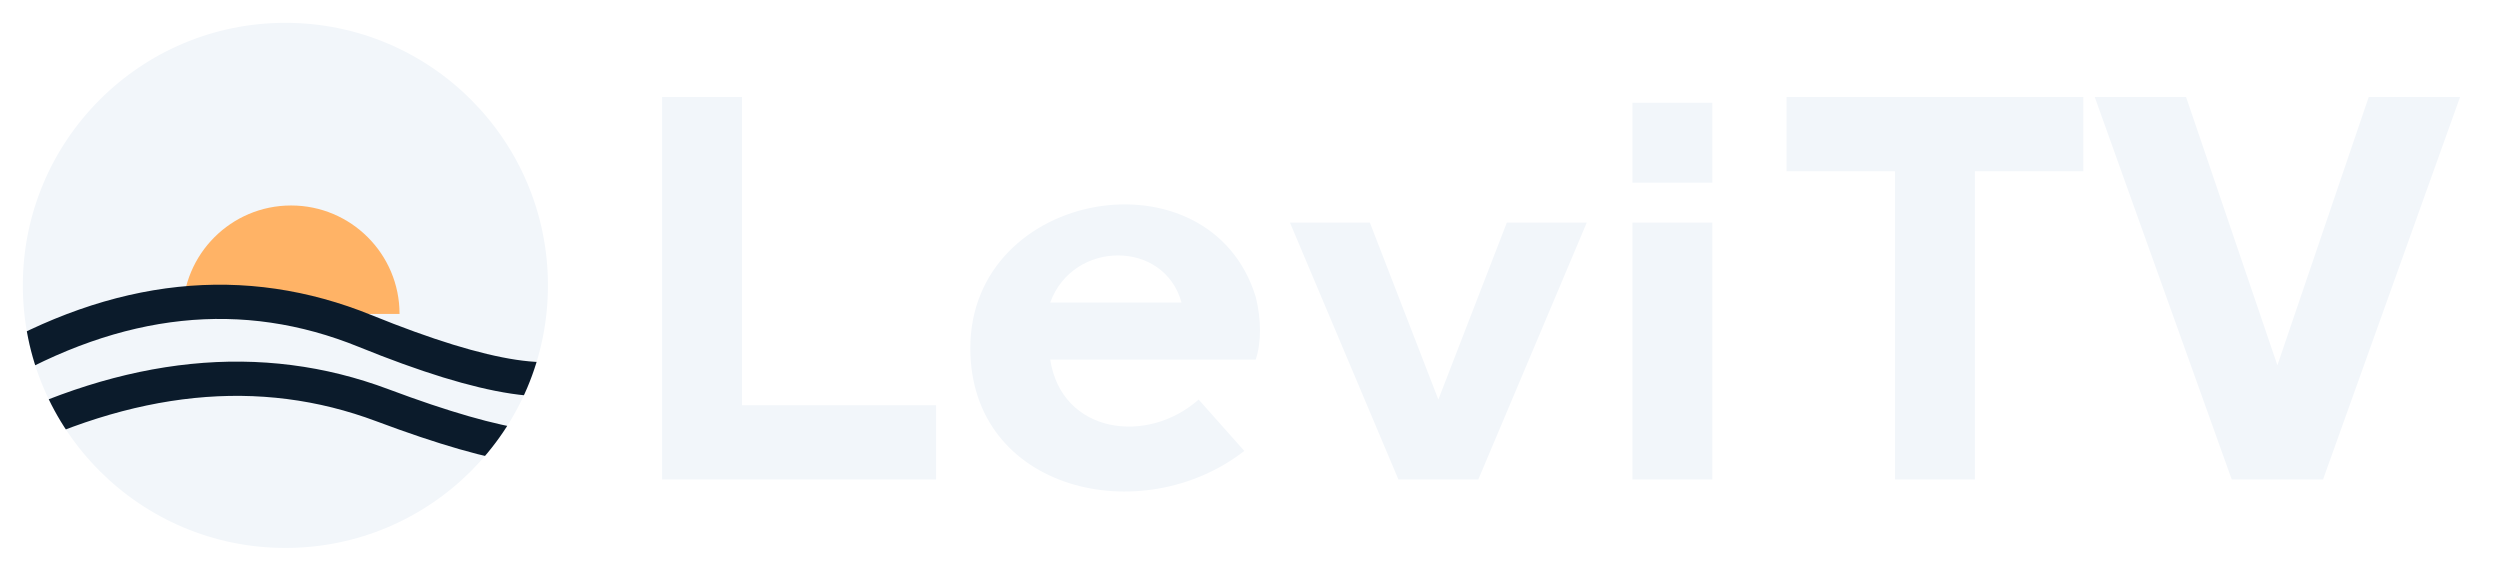
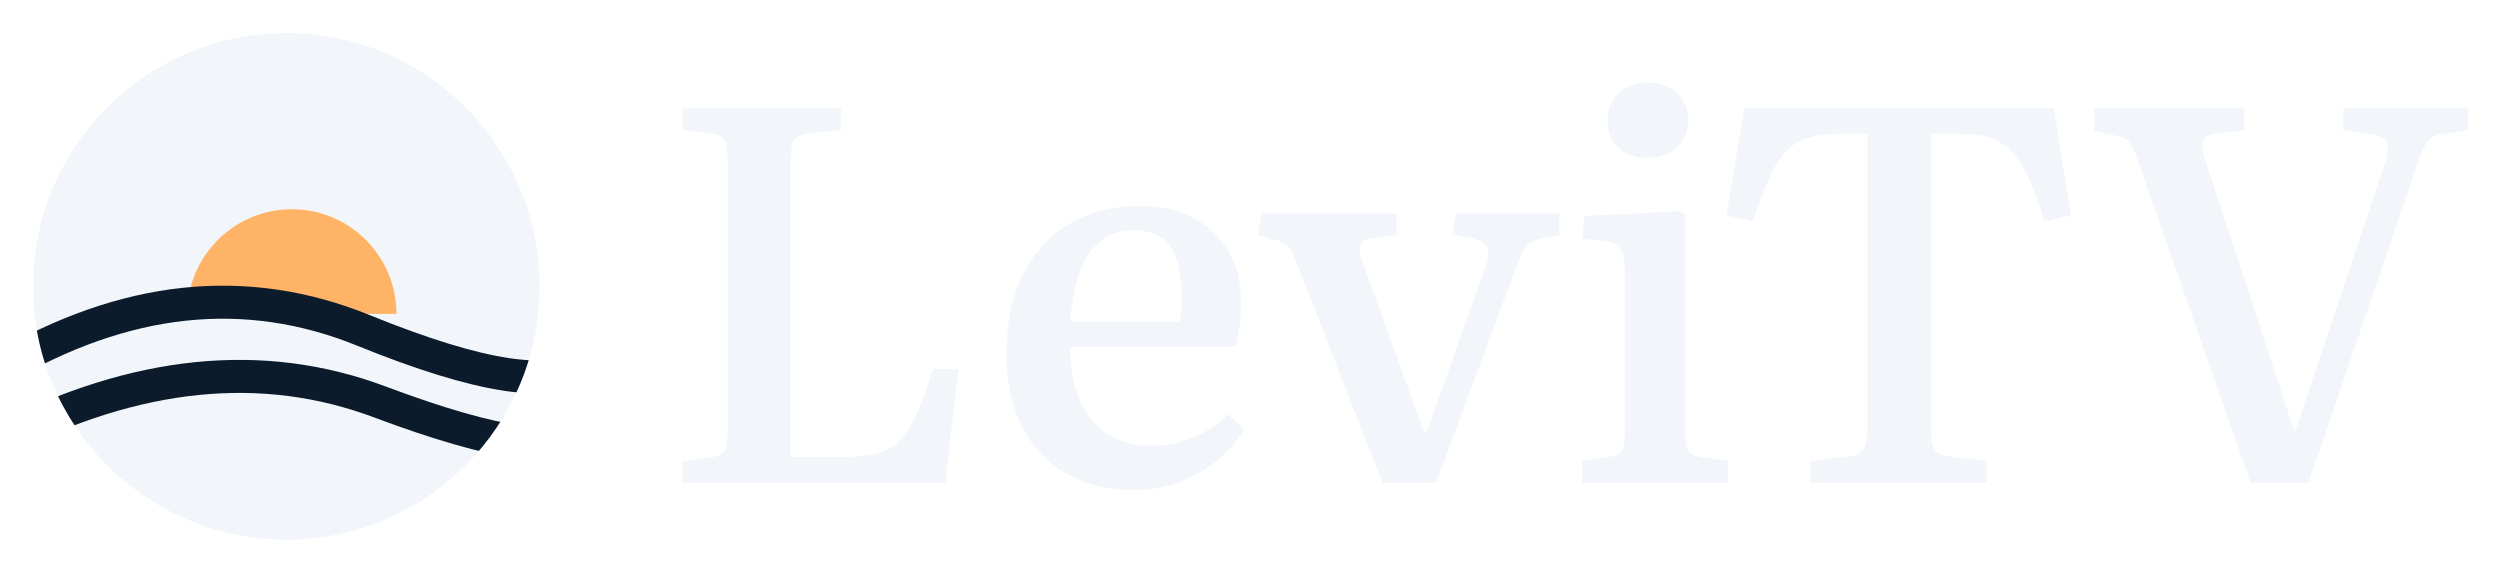
- <svg xmlns="http://www.w3.org/2000/svg" viewBox="0 0 438 100" role="img" aria-labelledby="title">
-   <circle cx="50" cy="50" r="46" fill="#F2F6FA" />
+ <svg xmlns="http://www.w3.org/2000/svg" viewBox="0 0 454 104" role="img" aria-labelledby="title">
+   <circle cx="52" cy="52" r="46" fill="#F2F6FA" />
  <clipPath id="disk">
-     <circle cx="50" cy="50" r="46" />
+     <circle cx="52" cy="52" r="46" />
  </clipPath>
  <g clip-path="url(#disk)">
-     <path d="M32 55A19 19 0 0 1 70 55Z" fill="#FFB366" />
-     <path d="M-2 65Q32 45 64 58T104 64M-2 78Q35 59 67 71T104 76" fill="none" stroke="#0B1B2B" stroke-width="6" />
+     <path d="M34 57A19 19 0 0 1 72 57Z" fill="#FFB366" />
+     <path d="M0 67Q34 47 66 60T106 66M0 80Q37 61 69 73T106 78" fill="none" stroke="#0B1B2B" stroke-width="6" />
  </g>
-   <g fill="#F2F6FA" transform="translate(116 17)">
-     <path fill-rule="evenodd" d="M0 0H14V54H48V67H0Z M104 46H68C70 59 85 61 94 53L102 62C84 76 54 69 54 44C54 16 96 9 104 35C105 39 105 43 104 46Z M68 36H91C88 25 72 25 68 36Z M110 22H124L136 53L148 22H162L143 67H129Z M170 22H184V67H170Z M170 1H184V15H170Z M197 0H249V13H230V67H216V13H197Z M251 0H267L283 47L299 0H315L291 67H275Z" />
-   </g>
+   <path fill="#F2F6FA" d="M124.000 87.660L124.000 83.735L129.169 83.065Q130.988 82.777 131.563 81.820Q132.137 80.863 132.137 78.182L132.137 28.690Q132.137 26.296 131.467 25.387Q130.797 24.477 128.978 24.190L124.000 23.616L124.000 19.691L152.719 19.691L152.719 23.616L146.784 24.286Q144.965 24.477 144.295 25.339Q143.625 26.201 143.625 28.785L143.625 82.969L153.964 82.969Q157.219 82.969 159.516 82.299Q161.814 81.629 163.489 79.858Q165.164 78.087 166.552 74.975Q167.940 71.864 169.376 66.982L174.067 66.982L171.674 87.660ZM205.850 89.000Q198.766 89.000 193.549 85.984Q188.331 82.969 185.555 77.369Q182.779 71.768 182.779 64.110Q182.779 55.781 185.794 49.798Q188.810 43.815 194.266 40.608Q199.723 37.401 206.903 37.401Q212.551 37.401 216.668 39.555Q220.784 41.709 223.082 45.634Q225.379 49.559 225.379 54.920Q225.379 56.739 225.140 58.797Q224.900 60.855 224.422 62.961L194.362 62.961Q194.362 68.897 196.181 72.917Q198.000 76.938 201.303 78.948Q204.605 80.959 209.009 80.959Q212.934 80.959 216.428 79.571Q219.922 78.182 223.177 75.215L225.953 78.087Q222.411 83.352 217.242 86.176Q212.072 89.000 205.850 89.000ZM194.362 58.366L214.274 58.366Q214.466 57.313 214.514 56.164Q214.561 55.016 214.561 53.771Q214.561 47.549 212.455 44.677Q210.349 41.805 205.946 41.805Q202.595 41.805 200.154 43.576Q197.713 45.347 196.229 49.032Q194.745 52.718 194.362 58.366ZM251.035 87.660L235.814 48.602Q235.144 46.783 234.665 45.825Q234.186 44.868 233.516 44.342Q232.846 43.815 231.506 43.528L228.442 42.762L229.113 38.741L253.620 38.741L253.620 42.666L249.312 43.241Q247.493 43.432 247.062 44.485Q246.631 45.538 247.589 48.027L258.598 78.470L259.076 78.470L269.702 48.602Q270.564 46.400 270.181 45.107Q269.798 43.815 267.501 43.336L263.671 42.571L264.437 38.741L283.201 38.741L283.201 42.666L279.850 43.336Q278.127 43.719 277.313 44.629Q276.499 45.538 275.351 48.506L260.799 87.660ZM287.317 87.660L287.317 83.735L292.295 82.969Q294.114 82.682 294.592 81.724Q295.071 80.767 295.071 78.278L295.071 49.846Q295.071 46.495 294.449 45.299Q293.827 44.102 291.721 43.815L287.317 43.336L287.796 39.220L304.931 38.358L305.984 38.933L305.984 78.565Q305.984 80.576 306.463 81.581Q306.942 82.586 308.761 82.969L313.834 83.735L313.834 87.660ZM299.188 28.690Q295.933 28.690 293.922 26.823Q291.912 24.956 291.912 21.893Q291.912 18.829 293.922 16.915Q295.933 15.000 299.188 15.000Q302.538 15.000 304.549 16.867Q306.559 18.734 306.559 21.797Q306.559 24.860 304.549 26.775Q302.538 28.690 299.188 28.690ZM328.864 87.660L328.864 83.735L335.948 82.873Q337.767 82.682 338.437 81.533Q339.107 80.384 339.107 78.087L339.107 24.286L334.129 24.286Q330.779 24.286 328.433 25.004Q326.088 25.722 324.365 27.493Q322.642 29.264 321.254 32.375Q319.865 35.486 318.334 40.177L313.547 39.124L316.802 19.691L372.996 19.691L376.060 39.124L371.273 40.177Q369.837 35.486 368.401 32.375Q366.965 29.264 365.290 27.493Q363.614 25.722 361.317 25.004Q359.019 24.286 355.765 24.286L350.691 24.286L350.691 78.374Q350.691 80.671 351.313 81.629Q351.935 82.586 353.946 82.873L360.838 83.735L360.838 87.660ZM408.704 87.660L388.313 29.360Q387.451 26.679 386.686 25.818Q385.920 24.956 384.005 24.573L380.367 23.807L380.367 19.691L407.555 19.691L407.555 23.712L402.386 24.286Q400.758 24.477 400.232 25.387Q399.705 26.296 400.471 29.072L416.554 77.991L416.937 77.991L433.115 29.647Q433.881 27.158 433.450 25.961Q433.019 24.765 430.913 24.477L425.457 23.616L425.552 19.691L448.241 19.691L448.241 23.616L443.454 24.382Q441.731 24.573 440.917 25.578Q440.103 26.583 439.050 29.647L419.234 87.660Z" />
</svg>
